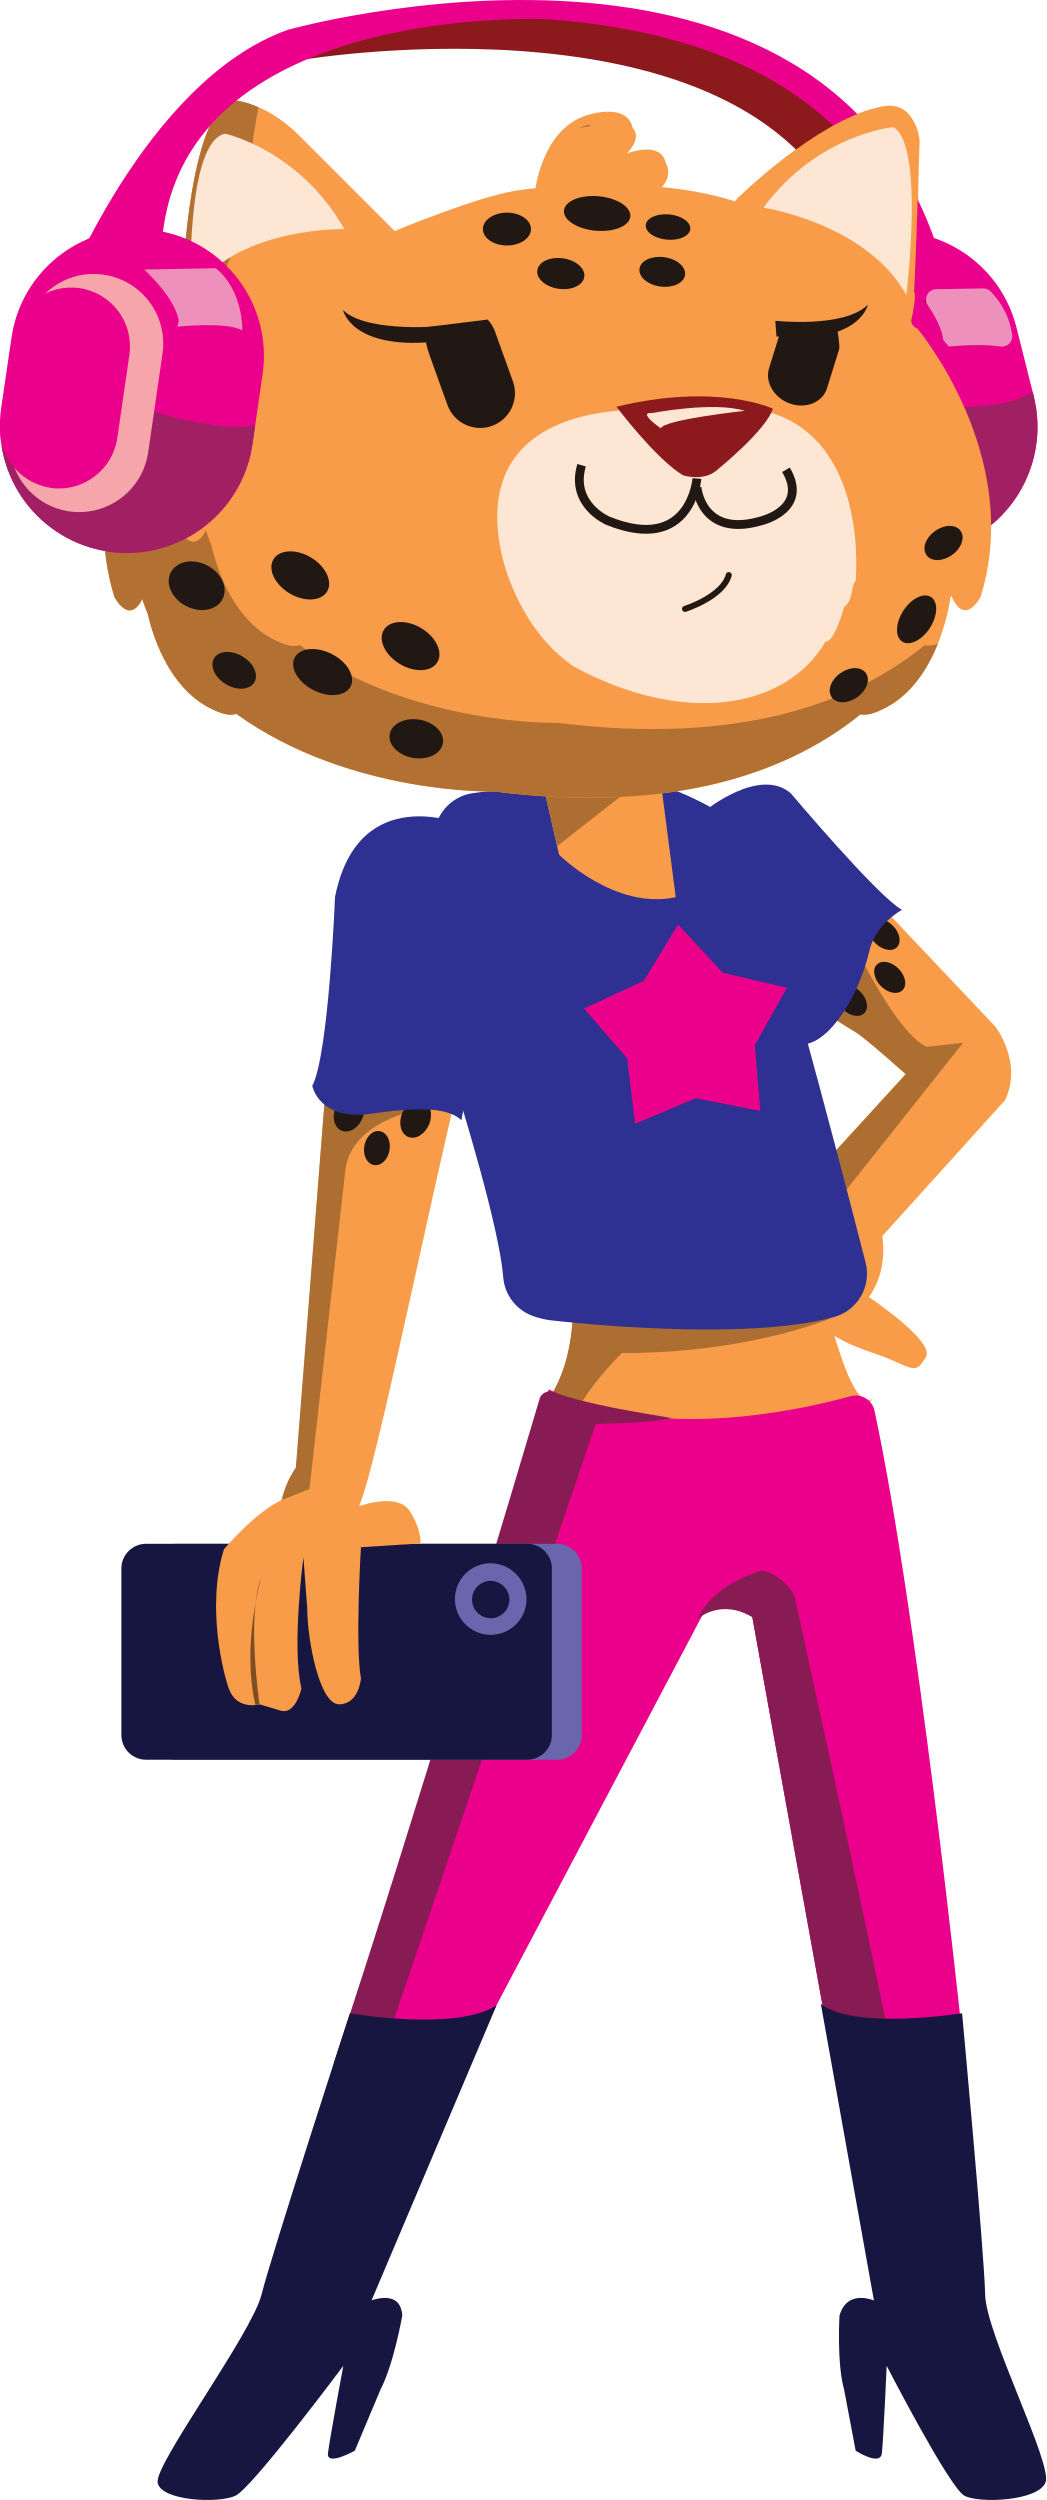
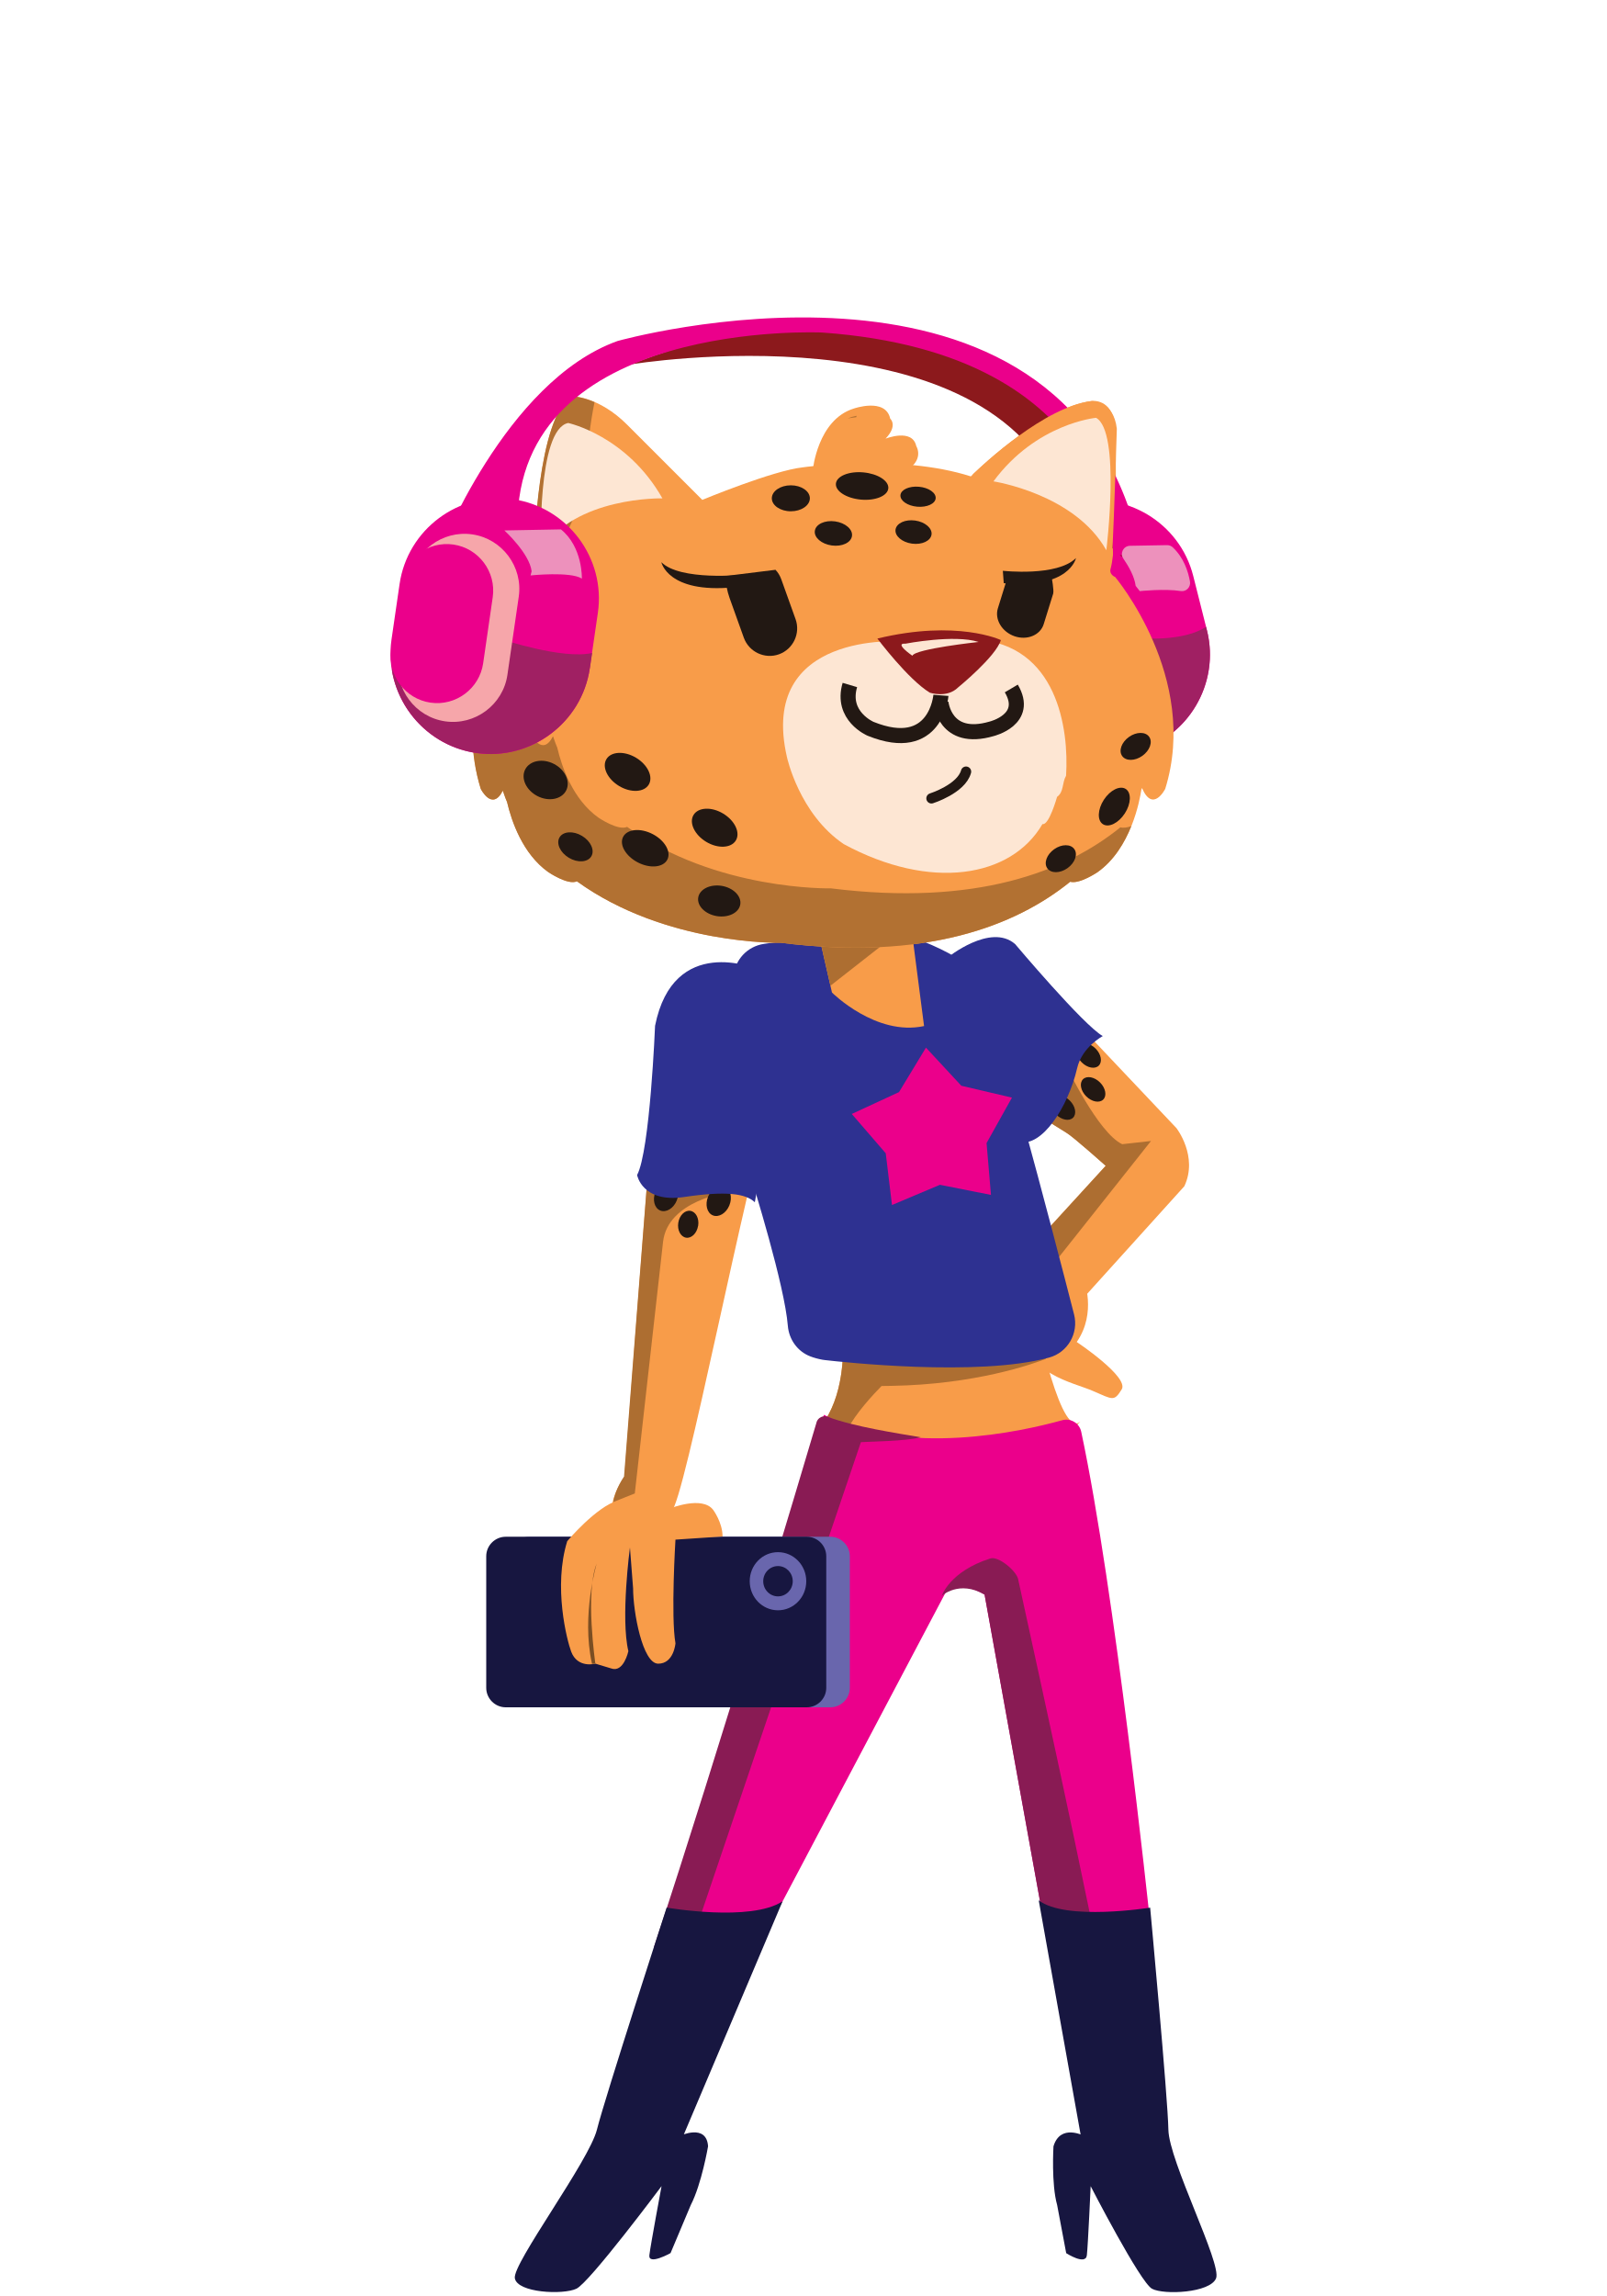
- <svg xmlns="http://www.w3.org/2000/svg" viewBox="0 0 272.62 651.55">
+ <svg xmlns="http://www.w3.org/2000/svg" id="Capa_1" data-name="Capa 1" viewBox="0 0 245 350">
  <defs>
-     <style>.cls-1{fill:#f89c49;}.cls-2{fill:#ad6e31;}.cls-3{fill:#221813;}.cls-4{fill:#eb008b;}.cls-5{fill:#891b54;}.cls-6{fill:#171640;}.cls-7{fill:#6966ad;}.cls-8{fill:#7b4e23;}.cls-9{fill:#2e3191;}.cls-10{fill:#a02063;}.cls-11{fill:#b27132;}.cls-12{fill:#fde6d3;}.cls-13{fill:#8c191c;}.cls-14{fill:#f6a6aa;}.cls-15{fill:#ed91bc;}.cls-16,.cls-17{fill:none;stroke:#221813;stroke-miterlimit:10;}.cls-16{stroke-width:2.3px;}.cls-17{stroke-linecap:round;stroke-width:1.57px;}</style>
+     <style>
+       .cls-1 {
+         fill: #ad6e31;
+       }
+ 
+       .cls-1, .cls-2, .cls-3, .cls-4, .cls-5, .cls-6, .cls-7, .cls-8, .cls-9, .cls-10, .cls-11, .cls-12, .cls-13, .cls-14, .cls-15 {
+         stroke-width: 0px;
+       }
+ 
+       .cls-2 {
+         fill: #891b54;
+       }
+ 
+       .cls-3 {
+         fill: #7b4e23;
+       }
+ 
+       .cls-4 {
+         fill: #eb008b;
+       }
+ 
+       .cls-5 {
+         fill: #fde6d3;
+       }
+ 
+       .cls-16 {
+         stroke-linecap: round;
+         stroke-width: 1.57px;
+       }
+ 
+       .cls-16, .cls-17 {
+         fill: none;
+         stroke: #221813;
+         stroke-miterlimit: 10;
+       }
+ 
+       .cls-6 {
+         fill: #8c191c;
+       }
+ 
+       .cls-17 {
+         stroke-width: 2.3px;
+       }
+ 
+       .cls-7 {
+         fill: #a02063;
+       }
+ 
+       .cls-8 {
+         fill: #171640;
+       }
+ 
+       .cls-9 {
+         fill: #2e3191;
+       }
+ 
+       .cls-10 {
+         fill: #f89c49;
+       }
+ 
+       .cls-11 {
+         fill: #ed91bc;
+       }
+ 
+       .cls-12 {
+         fill: #b27132;
+       }
+ 
+       .cls-13 {
+         fill: #6966ad;
+       }
+ 
+       .cls-14 {
+         fill: #f6a6aa;
+       }
+ 
+       .cls-15 {
+         fill: #221813;
+       }
+     </style>
  </defs>
-   <g id="Capa_2" data-name="Capa 2">
-     <g id="Capa_1-2" data-name="Capa 1">
-       <path class="cls-1" d="M139.37,50.36s1.54-16.51,13.43-20.26c0,0,10.57-3.74,12.11,3.3,0,0,2.64,2.2-1.54,6.61,0,0,8.81-3.52,10.13,2.42,0,0,3.08,4.84-4.18,8.59s-21.36,8.37-29.94-.66" />
-       <path class="cls-1" d="M228.78,317.45s4.41,10.89-2.3,20.61c0,0,17.35,11.59,14.83,15.64s-2.84,3.4-9.51.5-22.2-5.6-22.31-19.37" />
-       <path class="cls-1" d="M189.41,213.35s7.77-15.11,17.62-1.16l52.34,55.32s7.26,9.3,2.59,19.18l-48.19,53.37-9.85-25L236,279.94s-10.88-9.72-13-10.88-29-18.52-29-18.52" />
-       <path class="cls-2" d="M214.55,317.68,251,271.76l-9.5,1.06c-7.92-3.7-18.48-25.87-18.48-25.87l-25.87-3.17-1.06,7.39-.13.58c6.14,4,25.4,16.33,27.14,17.31,2.07,1.16,13,10.88,13,10.88l-27.62,30.19Z" />
-       <path class="cls-3" d="M232.69,241.24c1.85,1.85,2.32,4.37,1.06,5.63s-3.78.79-5.63-1.06-2.32-4.37-1.06-5.63,3.78-.79,5.63,1.06" />
-       <path class="cls-3" d="M224.2,258.43c1.85,1.85,2.32,4.37,1.06,5.63s-3.78.79-5.63-1.06-2.32-4.37-1.06-5.63,3.78-.79,5.63,1.06" />
-       <path class="cls-3" d="M234.16,252.44c1.85,1.85,2.32,4.37,1.06,5.63s-3.78.79-5.63-1.06-2.32-4.37-1.06-5.63,3.78-.79,5.63,1.06" />
-       <path class="cls-1" d="M129.13,210l-16.58,14.55s56.38,105.57,29.71,141.12c0,0,37.3,7.65,61.49,5,0,0,17.71.93,23.93-6.34-11.85,11-29.83-122.26-37.06-139.12-7-16.46-36.62-27.77-61.49-15.21" />
-       <path class="cls-2" d="M216.3,343.64l-.36-1.34-35.51-23.19L170,322.25H157.42l-8.76,4.53c1.85,15.63.54,29.61-6.4,38.86,0,0,3.26.67,8.46,1.54,2.59-5.4,8.82-12,11.35-14.56l3.19,0c27.69-.45,46.55-7.17,51-8.93" />
-       <path class="cls-4" d="M143,362.11S88,535.53,87.71,537.61,128.13,525,128.13,525l55.8-105.7s3.7-2.73,12.13,2.11l31.8,175.84,22.59-69.78s-11.38-107.62-22.53-159.79a5,5,0,0,0-6.29-3.79C208.1,367.64,170.4,376,143,362.11" />
-       <path class="cls-5" d="M140.62,364.6C135.39,382.26,108.49,472.77,87,537.72a95.84,95.84,0,0,0,12-.55l56.22-166c3.54-.21,14.59-.31,19.79-1.61-7.35-1.25-22.11-3.48-30.71-6.75a2.82,2.82,0,0,0-3.72,1.83" />
-       <path class="cls-5" d="M196.06,421.41l25.76,142.47c6.79,1.1,14.38,2.27,15.85,2.27,2.48,0-24.72-123.15-30.53-149.82-.6-2.75-6.5-7.68-9.19-6.82-13.46,4.28-16,12.34-16,12.34s5.69-5.28,14.12-.44" />
-       <path class="cls-6" d="M91.17,524.7s27.77,4.84,38.24-2.07L95.17,603.46l.4-3.45s8.77-4.15,9.27,3.45c0,0-2.13,12.44-5.69,19.35L92.47,638.7s-7.39,4.15-7,.69,4-22.8,4-22.8-23.72,31.78-28.1,33.85S41.9,651.83,41.08,647s24.52-38.69,27.1-49.06,23-73.24,23-73.24" />
-       <path class="cls-6" d="M250.71,524.7s-27.91,4.49-36.78-2.42l14.53,81.18.4-3.45s-7.81-4.15-10.07,3.45c0,0-.75,12.44,1.21,19.35l3,15.89s6.43,4.15,6.83.69,1.26-22.8,1.26-22.8,16.36,31.78,20.26,33.85,19.19,1.38,21.13-3.45-15.56-38.69-15.74-49.06-6-73.24-6-73.24" />
-       <path class="cls-7" d="M145.18,458.62H45.83a6.45,6.45,0,0,1-6.43-6.43V408.77a6.45,6.45,0,0,1,6.43-6.43h99.35a6.45,6.45,0,0,1,6.43,6.43v43.42a6.45,6.45,0,0,1-6.43,6.43" />
-       <path class="cls-6" d="M137.4,458.62H38.06a6.45,6.45,0,0,1-6.43-6.43V408.77a6.45,6.45,0,0,1,6.43-6.43H137.4a6.45,6.45,0,0,1,6.43,6.43v43.42a6.45,6.45,0,0,1-6.43,6.43" />
-       <path class="cls-1" d="M91.88,390.84l.63,2.07s10.36-4.15,14,.52c0,0,3.11,4.15,3.11,8.81l-15.55,1s-1.55,25.39,0,34.2c0,0-.52,6.74-5.7,6.74s-8.29-17.1-8.29-24.87l-1-13.47s-3.11,23.32-.52,34.2c0,0-1.55,7.25-5.7,5.7l-5.18-1.55s-5.9,1.66-8-4c-1.39-3.7-6-21.42-1.31-36.44,0,0,9.58-11.4,16.83-13.47,0,0,2.61-.29,2.75-.29Z" />
-       <path class="cls-7" d="M137.22,417a9.33,9.33,0,1,1-9.33-9.59,9.46,9.46,0,0,1,9.33,9.59" />
-       <path class="cls-6" d="M132.76,417a4.87,4.87,0,1,1-4.87-5,4.94,4.94,0,0,1,4.87,5" />
-       <path class="cls-8" d="M67.64,444.21s-3.44-23.51.43-33c0,0-5.1,17.07-1.58,32.9,0,0-.33.38,1.15.1" />
-       <path class="cls-1" d="M118.91,220.79s-24.43-21.16-30.32,14.66L77.23,382.53S67,397.12,78.76,397.69c-5,.5-3.59,4.56,14-3.88,4.1-2,24.86-111.14,33.27-135.37.73-2.1-2.69-3.62-2.1-11.34.23-3.07-3.6-6.54-5.26-10.41a49.09,49.09,0,0,1-4.18-16.13" />
-       <path class="cls-2" d="M77.1,382.49a22,22,0,0,0-3.55,8.41l7.1-2.83L90,305c1.58-13.72,21.64-16.36,21.64-16.36l-24.82-30Z" />
-       <path class="cls-3" d="M94.49,291.38c-1.07,2.62-3.51,4.1-5.45,3.3s-2.64-3.56-1.57-6.18,3.51-4.1,5.45-3.3,2.64,3.56,1.57,6.18" />
-       <path class="cls-3" d="M111.84,293c-1.07,2.62-3.51,4.1-5.45,3.3s-2.64-3.56-1.57-6.18,3.51-4.1,5.45-3.3,2.64,3.56,1.57,6.18" />
-       <path class="cls-3" d="M101.52,299.73c-.38,2.44-2.16,4.19-4,3.91s-3-2.49-2.58-4.94,2.16-4.19,4-3.91,3,2.5,2.58,4.94" />
-       <path class="cls-9" d="M120.71,214.95S93.4,203.29,87.32,233.74c0,0-1.66,41.25-5.93,49.24,0,0,1.67,9.3,15.55,7.25s20.28-1.15,23.32,1.73l6.21-34.79" />
-       <path class="cls-9" d="M183.83,211.23s14.17-11.52,22.29-4.46c0,0,22.59,26.83,28.95,30.36,0,0-6.84,3.58-8.47,10.59-3.07,13.22-11.85,26.07-18.91,24.31" />
-       <path class="cls-9" d="M117.8,280c2.18,6.92,12.28,39.53,13.34,52.74a11.73,11.73,0,0,0,7.44,10.12,23.58,23.58,0,0,0,3.92,1.08c.3.06.61.1.91.14,5.06.59,50.51,5.6,73.93-.82A11.73,11.73,0,0,0,225.58,329c-7-27.33-27.63-106.54-32.2-112.42-5.53-7.12-29-16.17-35.93-14.88-6.1,1.14-28.93,4.31-34.16,5a11.75,11.75,0,0,0-10.11,12.46l4.1,58.1a11.67,11.67,0,0,0,.51,2.7" />
-       <path class="cls-1" d="M140.18,198.59l5.53,24.18s14.51,14.51,30.4,11.05l-4.84-37.31Z" />
-       <polygon class="cls-2" points="171.27 196.51 140.18 198.59 145.2 220.52 171.69 199.77 171.27 196.51" />
-       <polygon class="cls-4" points="198.16 289.53 181.32 286.21 165.5 292.86 163.45 275.82 152.24 262.83 167.81 255.62 176.71 240.94 188.38 253.52 205.08 257.44 196.72 272.43 198.16 289.53" />
-       <path class="cls-4" d="M245.42,143.38h0a33.16,33.16,0,0,1-40.14-24l-4.51-17.94A33.06,33.06,0,0,1,264.9,85.3l4.51,17.94a33.16,33.16,0,0,1-24,40.14" />
-       <path class="cls-10" d="M269.42,103.24l-.29-1.15c-7.49,5-21.51,3.78-21.51,3.78l-11.05,18.65,17.62,15.2.2-.08a33.19,33.19,0,0,0,15-36.4" />
-       <path class="cls-1" d="M239,85.62s-1.92-.82-1.43-2.59a21.16,21.16,0,0,0,.45-2.08c2-11.86,1.11-45.07,1.11-45.07-1-9.33-7.77-8.29-7.77-8.29-17.1,2.07-39.9,24.87-39.9,24.87-23.7-7.6-55.41-3-55.41-3-9.85,1-33.2,10.75-33.2,10.75L78,35.36C68.67,26,59.86,26,59.86,26c-11.4,6.74-12.44,51.3-12.44,51.3a119.67,119.67,0,0,0-8.87,20c-7.29,12.86-16,34.81-8.74,58.25,0,0,3.77,7.53,7.26.59.64,1.94,1.17,3.22,1.41,3.76,1.47,6.28,5.13,17.1,13.61,23.11,0,0,6.47,4.41,9.44,3,29.33,21.19,67.25,20.28,67.25,20.28,47.86,6,77.42-5.51,95.51-20.13,3.11.86,9-3.18,9-3.18,11-7.77,13.88-23.61,14.41-27.23l.22-.49c3.6,8.36,7.66.25,7.66.25,11.4-36.79-16.58-70-16.58-70" />
-       <path class="cls-11" d="M153.81,32.47a14,14,0,0,0-3,.89c1-.18,2-.33,2.81-.42,0,0,.05-.17.16-.47" />
-       <path class="cls-11" d="M240.87,168.26c-18.09,14.62-47.65,26.12-95.51,20.13,0,0-37.92.91-67.25-20.28-3,1.37-9.44-3-9.44-3-8.48-6-12.14-16.83-13.61-23.11-.24-.54-.76-1.82-1.4-3.76-3.5,6.94-7.26-.59-7.26-.59-7.26-23.44,1.46-45.39,8.74-58.25a119.67,119.67,0,0,1,8.87-20s.4-16.86,3.35-31.41A21.2,21.2,0,0,0,59.86,26c-11.4,6.74-12.44,51.3-12.44,51.3a119.67,119.67,0,0,0-8.87,20c-7.29,12.86-16,34.81-8.74,58.25,0,0,3.77,7.53,7.26.59.64,1.94,1.17,3.22,1.4,3.76C39.95,166.21,43.61,177,52.09,183c0,0,6.47,4.41,9.44,3,29.33,21.19,67.25,20.28,67.25,20.28,47.86,6,77.42-5.51,95.51-20.13,3.11.86,9-3.19,9-3.19,5.49-3.89,9-9.79,11.12-15.18a6.47,6.47,0,0,1-3.58.4" />
-       <path class="cls-3" d="M91.37,178.91c-1.34,2.59-5.68,3-9.71.93s-6.21-5.86-4.87-8.45,5.68-3,9.71-.93,6.21,5.86,4.88,8.45" />
-       <path class="cls-3" d="M58,156.14c-1.51,2.93-5.76,3.74-9.49,1.81s-5.54-5.86-4-8.78,5.76-3.74,9.49-1.81,5.54,5.86,4,8.78" />
-       <path class="cls-3" d="M242.64,155.6c1.91,1.24,1.78,4.84-.29,8.05s-5.31,4.81-7.22,3.57-1.78-4.84.29-8.05,5.31-4.81,7.22-3.57" />
-       <path class="cls-3" d="M225.67,175.44c1.22,1.72.21,4.53-2.25,6.27s-5.44,1.77-6.66,0-.21-4.53,2.25-6.27,5.44-1.77,6.66,0" />
-       <path class="cls-3" d="M250.36,138.38c1.22,1.72.21,4.53-2.25,6.27s-5.44,1.77-6.66,0-.21-4.53,2.25-6.27,5.44-1.77,6.66,0" />
-       <path class="cls-3" d="M115.43,193.71c-.46,2.75-3.94,4.46-7.77,3.82s-6.56-3.4-6.1-6.15,3.94-4.46,7.77-3.82,6.56,3.4,6.1,6.15" />
-       <path class="cls-3" d="M85.25,154.15c-1.54,2.58-5.93,2.8-9.79.49s-5.74-6.28-4.2-8.86,5.93-2.8,9.79-.48,5.74,6.28,4.2,8.85" />
-       <path class="cls-3" d="M164.28,56.41c-.22,2.48-4.27,4.15-9.05,3.72s-8.47-2.78-8.25-5.26,4.27-4.15,9.05-3.72,8.47,2.78,8.25,5.26" />
-       <path class="cls-3" d="M179.9,59.69c-.16,1.82-2.89,3.06-6.1,2.77s-5.67-2-5.51-3.81,2.89-3.06,6.1-2.77,5.67,2,5.51,3.81" />
-       <path class="cls-3" d="M138.39,59.7c0,2.37-2.81,4.28-6.27,4.28s-6.27-1.92-6.27-4.28,2.81-4.28,6.27-4.28,6.27,1.92,6.27,4.28" />
-       <path class="cls-3" d="M152.28,72.15c-.31,2.2-3.3,3.59-6.68,3.12s-5.88-2.64-5.57-4.83,3.3-3.59,6.68-3.12,5.88,2.64,5.57,4.83" />
-       <path class="cls-3" d="M178.54,71.67c-.29,2.11-3.19,3.44-6.47,3s-5.7-2.53-5.41-4.64,3.19-3.44,6.47-3,5.7,2.53,5.41,4.64" />
-       <path class="cls-3" d="M114,172.57c-1.54,2.58-5.93,2.8-9.79.49s-5.74-6.28-4.2-8.86,5.93-2.8,9.79-.48,5.74,6.28,4.2,8.85" />
-       <path class="cls-3" d="M66.28,177.84c-1.2,2-4.51,2.21-7.41.48s-4.27-4.76-3.08-6.76,4.51-2.21,7.41-.48,4.27,4.76,3.08,6.76" />
-       <path class="cls-12" d="M58.65,34.84S78,39,89.75,59.71c0,0-29-.69-40.07,17.27,0,0-1.38-40.07,9-42.15" />
-       <path class="cls-13" d="M79.38,15.5S198.22-4.2,221.71,61.1l19.69,18s-6.56-29-13.13-38.34S167.13-19.4,79.38,15.5" />
-       <path class="cls-4" d="M28.31,143.76h0a33.16,33.16,0,0,1-28-37.47L3,88a33.06,33.06,0,0,1,65.44,9.51l-2.66,18.3a33.16,33.16,0,0,1-37.47,28" />
-       <path class="cls-10" d="M65.79,115.79l.73-5c-9.63,2.24-30-4.54-30-4.54L.23,109.76l.39,7.51v0a33.05,33.05,0,0,0,65.17-1.52" />
-       <path class="cls-4" d="M15.85,78.07S37.81,21,75,7.78c0,0,141.38-39.77,170.45,60.58l1.48,8.79L238.51,79S240,11.94,142.45,5C142.45,5,41.38.3,42,68.82l-2,19S32.6,96.1,24.22,94.72c0,0-10.84.93-8.38-16.65" />
-       <path class="cls-14" d="M18.05,133.28h0A18.19,18.19,0,0,1,2.72,112.73l3.75-25.8a18.13,18.13,0,1,1,35.89,5.21l-3.75,25.8a18.19,18.19,0,0,1-20.55,15.34" />
-       <path class="cls-4" d="M13.2,127.13h0a15.38,15.38,0,0,1-13-17.37L3.4,87.94a15.33,15.33,0,0,1,30.34,4.41l-3.17,21.81a15.38,15.38,0,0,1-17.37,13" />
-       <path class="cls-1" d="M235.12,75.46c.39.35,2.65,2,3.06,2.25.71-14.51,1.49-41,1.49-41-1-9.33-8.29-9.15-8.29-9.15-15.45,1.87-35.55,20.66-39.29,24.27,6.26,1.74,34.94,16.44,43,23.6" />
-       <path class="cls-12" d="M232.82,33.12s-19.7,1.8-33.85,21c0,0,26.8,4.07,37.25,22.73,0,0,4.84-39.21-3.4-43.7" />
-       <path class="cls-15" d="M46.22,85.14s13.13-1.38,16.93,1c0,0,.35-10.36-6.91-16.24l-18.65.34s8.29,7.6,9,13.47" />
-       <path class="cls-15" d="M247.27,90.32s8.2-.86,13.52,0a2.7,2.7,0,0,0,3-3.17,20.1,20.1,0,0,0-5.74-11.32,2.62,2.62,0,0,0-1.83-.66L244,75.37a2.7,2.7,0,0,0-2.17,4.24c1.77,2.58,3.68,6,4,9" />
-       <path class="cls-12" d="M193,106.2c-34.27-2.14-24.28.71-24.28.71s-47.48-3.57-37.84,38.2c0,0,4,18.72,18.73,28.65,28.61,15.5,55.29,11.11,65.58-6.61,2.14.59,4.84-9,4.84-9,2.3-1.63,1.59-4.69,3-6.95,1-15.43-2.85-43.33-30-45" />
-       <path class="cls-16" d="M181.63,124.71s-1.52,19.79-23.21,11c0,0-9.89-4.19-6.85-14.46" />
-       <path class="cls-16" d="M181.63,127s1.14,13.32,16.74,8.75c0,0,12.56-3,6.47-13.32" />
-       <path class="cls-17" d="M178.53,158.69s9.85-3.11,11.4-8.81" />
-       <path class="cls-13" d="M160.66,106s10.15,13.51,17.32,17.86c0,0,5.65,1.9,9.31-1.71,0,0,12.51-10.19,14.13-15.64,0,0-14.36-6.87-40.76-.51" />
-       <path class="cls-12" d="M169.95,107.65s16.18-3.12,24.12-.57c0,0-21,2.27-21.85,4.54,0,0-6.24-4.26-2.27-4" />
-       <path class="cls-3" d="M116.35,84.93S95.62,87,89.4,80.79c0,0,2.07,10.36,23.84,8.29Z" />
-       <path class="cls-3" d="M202.06,83.6s17.93,2,24.14-4.2c0,0-2.07,10.36-23.84,8.29Z" />
-       <path class="cls-3" d="M129,86.4a9,9,0,0,0-1.91-3.12l-16.25,2c-.5,1.76.43,5.39,1.09,7.23l4.73,13.17a9.07,9.07,0,0,0,17.07-6.13Z" />
-       <path class="cls-3" d="M218.69,91.06c.29-.92-.46-5.06-.61-6l-13.35.24c-1.22.77-.71-.88-1.16.54L200.42,96c-1.12,3.63,1.36,7.77,5.51,9.2s8.48-.36,9.6-4Z" />
-     </g>
+   <path class="cls-10" d="m123.92,71.65s.71-7.63,6.21-9.36c0,0,4.88-1.73,5.59,1.53,0,0,1.22,1.02-.71,3.05,0,0,4.07-1.63,4.68,1.12,0,0,1.42,2.24-1.93,3.97-3.36,1.73-9.87,3.86-13.83-.31" />
+   <path class="cls-10" d="m165.22,195.05s2.04,5.03-1.06,9.52c0,0,8.02,5.35,6.85,7.23-1.17,1.87-1.31,1.57-4.4.23-3.08-1.34-10.26-2.59-10.31-8.95" />
+   <path class="cls-10" d="m147.04,146.95s3.59-6.98,8.14-.54l24.18,25.56s3.35,4.3,1.2,8.86l-22.27,24.65-4.55-11.55,14.84-16.22s-5.03-4.49-5.98-5.03c-.96-.54-13.41-8.56-13.41-8.56" />
+   <path class="cls-1" d="m158.65,195.15l16.83-21.22-4.39.49c-3.66-1.71-8.54-11.95-8.54-11.95l-11.95-1.46-.49,3.41s-.02.1-.06.27c2.84,1.83,11.74,7.55,12.54,8,.96.54,5.98,5.03,5.98,5.03l-12.76,13.95,2.83,3.49Z" />
+   <path class="cls-15" d="m167.03,159.84c.85.85,1.07,2.02.49,2.6s-1.75.36-2.6-.49c-.85-.85-1.07-2.02-.49-2.6s1.75-.36,2.6.49" />
+   <path class="cls-15" d="m163.11,167.78c.85.85,1.07,2.02.49,2.6s-1.75.36-2.6-.49c-.85-.85-1.07-2.02-.49-2.6s1.75-.36,2.6.49" />
+   <path class="cls-15" d="m167.71,165.01c.85.85,1.07,2.02.49,2.6s-1.75.36-2.6-.49c-.85-.85-1.07-2.02-.49-2.6s1.75-.36,2.6.49" />
+   <path class="cls-10" d="m119.19,145.39l-7.66,6.72s26.04,48.77,13.72,65.2c0,0,17.23,3.53,28.41,2.31,0,0,8.18.43,11.06-2.93-5.47,5.07-13.78-56.48-17.12-64.27-3.26-7.6-16.92-12.83-28.41-7.03" />
+   <path class="cls-1" d="m159.46,207.15c-.06-.2-.11-.41-.17-.62l-16.4-10.72-4.83,1.45h-5.8s-4.05,2.09-4.05,2.09c.85,7.22.25,13.68-2.96,17.95,0,0,1.51.31,3.91.71,1.2-2.49,4.07-5.54,5.24-6.73.46,0,.95-.01,1.48-.02,12.79-.21,21.51-3.31,23.58-4.12" />
+   <path class="cls-4" d="m125.61,215.68s-25.45,80.12-25.56,81.08c-.11.96,18.68-5.82,18.68-5.82l25.78-48.83s1.71-1.26,5.6.97l14.69,81.24,10.44-32.24s-5.25-49.72-10.4-73.83c-.28-1.31-1.61-2.11-2.9-1.75-6.26,1.74-23.67,5.62-36.32-.82" />
+   <path class="cls-2" d="m124.49,216.82c-2.42,8.16-14.85,49.97-24.78,79.98,2.88.07,5.56-.25,5.56-.25l25.98-76.71c1.64-.1,6.74-.14,9.14-.74-3.4-.58-10.21-1.61-14.19-3.12-.71-.27-1.5.11-1.72.84" />
+   <path class="cls-2" d="m150.1,243.07l11.9,65.82c3.13.51,6.64,1.05,7.32,1.05,1.15,0-11.42-56.9-14.1-69.22-.28-1.27-3-3.55-4.24-3.15-6.22,1.98-7.4,5.7-7.4,5.7,0,0,2.63-2.44,6.52-.2" />
+   <path class="cls-8" d="m101.64,290.79s12.83,2.24,17.67-.96l-15.82,37.35.18-1.6s4.05-1.92,4.28,1.6c0,0-.98,5.75-2.63,8.94l-3.09,7.34s-3.41,1.91-3.23.32c.19-1.6,1.86-10.53,1.86-10.53,0,0-10.96,14.68-12.98,15.64-2.03.96-9.01.64-9.39-1.6-.38-2.23,11.33-17.87,12.52-22.66,1.19-4.79,10.62-33.83,10.62-33.83" />
+   <path class="cls-8" d="m175.35,290.8s-12.89,2.07-16.99-1.12l6.71,37.51.19-1.6s-3.61-1.92-4.65,1.6c0,0-.35,5.75.56,8.94l1.38,7.34s2.97,1.92,3.15.32c.18-1.6.58-10.53.58-10.53,0,0,7.56,14.68,9.36,15.64,1.8.96,8.86.64,9.76-1.6.9-2.23-7.19-17.88-7.27-22.66-.08-4.79-2.78-33.84-2.78-33.84" />
+   <path class="cls-13" d="m126.59,260.26h-45.9c-1.63,0-2.97-1.34-2.97-2.97v-20.06c0-1.63,1.34-2.97,2.97-2.97h45.9c1.63,0,2.97,1.34,2.97,2.97v20.06c0,1.63-1.34,2.97-2.97,2.97" />
+   <path class="cls-8" d="m123,260.26h-45.9c-1.63,0-2.97-1.34-2.97-2.97v-20.06c0-1.63,1.34-2.97,2.97-2.97h45.9c1.63,0,2.97,1.34,2.97,2.97v20.06c0,1.63-1.34,2.97-2.97,2.97" />
+   <path class="cls-10" d="m101.97,228.95l.29.96s4.79-1.92,6.46.24c0,0,1.44,1.92,1.44,4.07l-7.18.48s-.72,11.73,0,15.8c0,0-.24,3.11-2.63,3.11s-3.83-7.9-3.83-11.49l-.48-6.22s-1.44,10.77-.24,15.8c0,0-.72,3.35-2.63,2.63l-2.39-.72s-2.73.76-3.7-1.84c-.64-1.71-2.76-9.89-.6-16.84,0,0,4.42-5.27,7.78-6.22,0,0,1.21-.13,1.27-.13l6.46.37Z" />
+   <path class="cls-13" d="m122.92,241.04c0,2.45-1.93,4.43-4.31,4.43s-4.31-1.98-4.31-4.43,1.93-4.43,4.31-4.43,4.31,1.98,4.31,4.43" />
+   <path class="cls-8" d="m120.86,241.04c0,1.28-1.01,2.31-2.25,2.31s-2.25-1.03-2.25-2.31,1.01-2.31,2.25-2.31,2.25,1.03,2.25,2.31" />
+   <path class="cls-3" d="m90.77,253.6s-1.59-10.86.2-15.25c0,0-2.36,7.88-.73,15.2,0,0-.15.18.53.05" />
+   <path class="cls-10" d="m114.46,150.39s-11.28-9.78-14.01,6.77l-5.25,67.95s-4.72,6.74.7,7.01c-2.3.23-1.66,2.11,6.47-1.79,1.89-.91,11.49-51.35,15.37-62.54.34-.97-1.24-1.67-.97-5.24.11-1.42-1.66-3.02-2.43-4.81-1.83-4.27-1.93-7.45-1.93-7.45" />
+   <path class="cls-1" d="m95.14,225.09s-1.37,1.91-1.64,3.88l3.28-1.31,4.31-38.37c.73-6.34,10-7.56,10-7.56l-11.47-13.86-4.48,57.21Z" />
+   <path class="cls-15" d="m103.18,183c-.49,1.21-1.62,1.89-2.52,1.53-.9-.37-1.22-1.64-.73-2.85.49-1.21,1.62-1.89,2.52-1.53.9.37,1.22,1.64.73,2.85" />
+   <path class="cls-15" d="m111.2,183.74c-.49,1.21-1.62,1.89-2.52,1.53-.9-.37-1.22-1.64-.73-2.85.49-1.21,1.62-1.89,2.52-1.53.9.37,1.22,1.64.73,2.85" />
+   <path class="cls-15" d="m106.43,186.86c-.18,1.13-1,1.94-1.83,1.81s-1.37-1.15-1.19-2.28c.18-1.13,1-1.94,1.84-1.81.84.13,1.37,1.15,1.19,2.28" />
+   <path class="cls-9" d="m115.3,147.69s-12.62-5.39-15.43,8.68c0,0-.77,19.06-2.74,22.75,0,0,.77,4.3,7.18,3.35,6.41-.95,9.37-.53,10.77.8l2.87-16.07" />
+   <path class="cls-9" d="m144.46,145.97s6.55-5.32,10.3-2.06c0,0,10.44,12.39,13.37,14.03,0,0-3.16,1.65-3.91,4.89-1.42,6.11-5.47,12.05-8.74,11.23" />
+   <path class="cls-9" d="m113.95,177.72c1.01,3.2,5.67,18.26,6.16,24.37.17,2.09,1.47,3.93,3.44,4.68.52.2,1.12.37,1.81.5.14.03.28.05.42.06,2.34.27,23.33,2.59,34.16-.38,2.85-.78,4.54-3.72,3.81-6.58-3.24-12.63-12.76-49.22-14.87-51.94-2.55-3.29-13.41-7.47-16.6-6.87-2.82.53-13.36,1.99-15.78,2.32-.33.05-.66.12-.98.23-2.35.79-3.87,3.06-3.69,5.53l1.89,26.84c.03.42.11.84.24,1.25" />
+   <path class="cls-10" d="m124.29,140.13l2.55,11.17s6.7,6.7,14.04,5.11l-2.23-17.24-14.36.96Z" />
+   <polygon class="cls-1" points="138.66 139.17 124.29 140.13 126.61 150.26 138.85 140.67 138.66 139.17" />
+   <polygon class="cls-4" points="151.08 182.15 143.3 180.61 135.99 183.69 135.04 175.81 129.86 169.81 137.06 166.48 141.17 159.7 146.56 165.51 154.28 167.32 150.41 174.25 151.08 182.15" />
+   <g>
+     <path class="cls-4" d="m172.92,114.63h0c-8.15,2.05-16.49-2.94-18.54-11.09l-2.09-8.29c-2.05-8.15,2.94-16.49,11.09-18.54,8.15-2.05,16.49,2.94,18.54,11.09l2.09,8.29c2.05,8.15-2.94,16.49-11.09,18.54" />
+     <path class="cls-7" d="m184,96.08l-.13-.53c-3.46,2.31-9.94,1.74-9.94,1.74l-5.11,8.62,8.14,7.02.09-.04c5.6-3.38,8.62-10.16,6.95-16.82" />
+     <path class="cls-10" d="m169.97,87.94s-.89-.38-.66-1.2c.08-.27.14-.6.21-.96.93-5.48.51-20.82.51-20.82-.48-4.31-3.59-3.83-3.59-3.83-7.9.96-18.43,11.49-18.43,11.49-10.95-3.51-25.6-1.38-25.6-1.38-4.55.48-15.34,4.96-15.34,4.96l-11.49-11.49c-4.31-4.31-8.38-4.31-8.38-4.31-5.27,3.11-5.75,23.7-5.75,23.7-1.78,3.2-3.11,6.29-4.1,9.24-3.37,5.94-7.4,16.08-4.04,26.91,0,0,1.74,3.48,3.36.27.3.9.54,1.49.65,1.74.68,2.9,2.37,7.9,6.29,10.68,0,0,2.99,2.04,4.36,1.4,13.55,9.79,31.07,9.37,31.07,9.37,22.11,2.77,35.77-2.54,44.13-9.3,1.44.4,4.18-1.47,4.18-1.47,5.07-3.59,6.41-10.91,6.66-12.58.03-.08.07-.15.1-.23,1.66,3.86,3.54.12,3.54.12,5.27-17-7.66-32.32-7.66-32.32" />
+     <path class="cls-12" d="m130.6,63.38c-.48.09-.94.23-1.37.41.47-.08.91-.15,1.3-.19,0,0,.02-.08.07-.22" />
+     <path class="cls-12" d="m170.81,126.12c-8.36,6.76-22.01,12.06-44.13,9.3,0,0-17.52.42-31.07-9.37-1.37.63-4.36-1.4-4.36-1.4-3.92-2.78-5.61-7.78-6.29-10.68-.11-.25-.35-.84-.65-1.74-1.62,3.21-3.36-.27-3.36-.27-3.35-10.83.67-20.97,4.04-26.91.99-2.95,2.32-6.04,4.1-9.24,0,0,.18-7.79,1.55-14.51-2.04-.88-3.46-.89-3.46-.89-5.27,3.11-5.75,23.7-5.75,23.7-1.78,3.2-3.11,6.29-4.1,9.24-3.37,5.94-7.4,16.08-4.04,26.91,0,0,1.74,3.48,3.36.27.3.9.54,1.49.65,1.74.68,2.9,2.37,7.9,6.29,10.68,0,0,2.99,2.04,4.36,1.4,13.55,9.79,31.07,9.37,31.07,9.37,22.11,2.76,35.77-2.54,44.13-9.3,1.44.4,4.18-1.47,4.18-1.47,2.54-1.8,4.14-4.52,5.14-7.01-.6.2-1.19.31-1.65.18" />
+     <path class="cls-15" d="m101.74,131.04c-.62,1.2-2.63,1.39-4.49.43-1.86-.96-2.87-2.71-2.25-3.9.62-1.2,2.63-1.39,4.49-.43,1.86.96,2.87,2.71,2.25,3.9" />
+     <path class="cls-15" d="m86.31,120.51c-.7,1.35-2.66,1.73-4.38.84-1.72-.89-2.56-2.71-1.86-4.06.7-1.35,2.66-1.73,4.38-.84,1.72.89,2.56,2.71,1.86,4.06" />
+     <path class="cls-15" d="m171.63,120.27c.88.57.82,2.24-.14,3.72-.96,1.48-2.45,2.22-3.34,1.65s-.82-2.24.14-3.72c.96-1.48,2.45-2.22,3.34-1.65" />
+     <path class="cls-15" d="m163.79,129.44c.56.79.1,2.09-1.04,2.9-1.14.81-2.52.82-3.08.02-.56-.79-.1-2.09,1.04-2.9s2.52-.82,3.08-.02" />
+     <path class="cls-15" d="m175.2,112.32c.56.79.1,2.09-1.04,2.9-1.14.81-2.52.82-3.08.02-.56-.79-.1-2.09,1.04-2.9s2.52-.82,3.08-.02" />
+     <path class="cls-15" d="m112.86,137.88c-.21,1.27-1.82,2.06-3.59,1.77-1.77-.3-3.03-1.57-2.82-2.84.21-1.27,1.82-2.06,3.59-1.77,1.77.3,3.03,1.57,2.82,2.84" />
+     <path class="cls-15" d="m98.91,119.6c-.71,1.19-2.74,1.29-4.52.22-1.78-1.07-2.65-2.9-1.94-4.09.71-1.19,2.74-1.29,4.52-.22,1.78,1.07,2.65,2.9,1.94,4.09" />
+     <path class="cls-15" d="m135.43,74.44c-.1,1.15-1.97,1.92-4.18,1.72-2.21-.2-3.91-1.29-3.81-2.43.1-1.15,1.98-1.92,4.18-1.72,2.21.2,3.91,1.29,3.81,2.43" />
+     <path class="cls-15" d="m142.65,75.96c-.07.84-1.34,1.41-2.82,1.28-1.48-.13-2.62-.92-2.55-1.76.07-.84,1.34-1.41,2.82-1.28,1.48.13,2.62.92,2.55,1.76" />
+     <path class="cls-15" d="m123.47,75.96c0,1.09-1.3,1.98-2.9,1.98s-2.9-.89-2.9-1.98,1.3-1.98,2.9-1.98,2.9.89,2.9,1.98" />
+     <path class="cls-15" d="m129.89,81.71c-.14,1.01-1.52,1.66-3.09,1.44-1.56-.22-2.72-1.22-2.57-2.23.14-1.01,1.52-1.66,3.09-1.44,1.56.22,2.72,1.22,2.57,2.23" />
+     <path class="cls-15" d="m142.02,81.49c-.14.97-1.47,1.59-2.99,1.38-1.51-.21-2.63-1.17-2.5-2.14.14-.97,1.47-1.59,2.99-1.38,1.51.21,2.63,1.17,2.5,2.14" />
+     <path class="cls-15" d="m112.19,128.11c-.71,1.19-2.74,1.29-4.52.22-1.78-1.07-2.65-2.9-1.94-4.09.71-1.19,2.74-1.29,4.52-.22,1.78,1.07,2.65,2.9,1.94,4.09" />
+     <path class="cls-15" d="m90.15,130.54c-.55.92-2.09,1.02-3.42.22-1.34-.8-1.97-2.2-1.42-3.12s2.09-1.02,3.42-.22c1.34.8,1.97,2.2,1.42,3.12" />
+     <path class="cls-5" d="m86.63,64.48s8.94,1.92,14.36,11.49c0,0-13.41-.32-18.51,7.98,0,0-.64-18.51,4.15-19.47" />
+     <path class="cls-6" d="m96.21,55.54s54.9-9.09,65.75,21.07l9.1,8.3s-3.03-13.41-6.06-17.72c-3.03-4.31-28.25-27.77-68.79-11.66" />
+     <path class="cls-4" d="m72.61,114.79h0c-8.31-1.21-14.13-9-12.92-17.31l1.23-8.46c1.21-8.31,9-14.13,17.31-12.92,8.31,1.21,14.13,9,12.92,17.31l-1.23,8.46c-1.21,8.31-9,14.13-17.31,12.92" />
+     <path class="cls-7" d="m89.93,101.87l.34-2.33c-4.45,1.03-13.85-2.1-13.85-2.1l-16.78,1.63.18,3.47v.02c1.21,6.19,6.22,11.27,12.79,12.22,8.31,1.21,16.11-4.61,17.31-12.92" />
+     <path class="cls-4" d="m66.85,84.45s10.15-26.35,27.31-32.47c0,0,65.32-18.37,78.74,27.99l.68,4.06-3.87.85s.68-30.98-44.38-34.19c0,0-46.69-2.18-46.43,29.48l-.91,8.76s-3.41,3.85-7.28,3.2c0,0-5.01.43-3.87-7.69" />
+     <path class="cls-14" d="m67.87,109.96h0c-4.56-.66-7.75-4.94-7.09-9.49l1.73-11.92c.66-4.56,4.94-7.75,9.49-7.09,4.56.66,7.75,4.94,7.09,9.49l-1.73,11.92c-.66,4.56-4.94,7.75-9.49,7.09" />
+     <path class="cls-4" d="m65.63,107.11h0c-3.86-.56-6.55-4.17-5.99-8.03l1.46-10.08c.56-3.86,4.17-6.55,8.03-5.99,3.86.56,6.55,4.17,5.99,8.03l-1.46,10.08c-.56,3.85-4.17,6.55-8.03,5.99" />
+     <path class="cls-10" d="m168.16,83.25c.18.16,1.22.94,1.42,1.04.33-6.71.69-18.93.69-18.93-.48-4.31-3.83-4.23-3.83-4.23-7.14.86-16.43,9.55-18.15,11.21,2.89.8,16.14,7.59,19.88,10.9" />
+     <path class="cls-5" d="m167.1,63.69s-9.1.83-15.64,9.69c0,0,12.38,1.88,17.21,10.5,0,0,2.24-18.11-1.57-20.19" />
+     <path class="cls-11" d="m80.89,87.72s6.06-.64,7.82.48c0,0,.16-4.79-3.19-7.5l-8.62.16s3.83,3.51,4.15,6.22" />
+     <path class="cls-11" d="m173.77,90.11s3.79-.4,6.25-.01c.84.13,1.55-.62,1.4-1.46-.27-1.53-.95-3.65-2.65-5.23-.23-.21-.54-.31-.85-.31l-5.65.1c-1,.02-1.57,1.14-1,1.96.82,1.19,1.7,2.76,1.87,4.15" />
+     <path class="cls-5" d="m148.68,97.45c-15.83-.99-11.22.33-11.22.33,0,0-21.94-1.65-17.48,17.65,0,0,1.86,8.65,8.65,13.24,13.22,7.16,25.54,5.14,30.3-3.05.99.27,2.23-4.15,2.23-4.15,1.06-.75.74-2.16,1.37-3.21.46-7.13-1.32-20.02-13.86-20.8" />
+     <path class="cls-17" d="m143.45,106s-.7,9.14-10.72,5.1c0,0-4.57-1.93-3.16-6.68" />
+     <path class="cls-17" d="m143.45,107.06s.53,6.15,7.74,4.04c0,0,5.8-1.41,2.99-6.15" />
+     <path class="cls-16" d="m142.01,121.7s4.55-1.44,5.27-4.07" />
+     <path class="cls-6" d="m133.76,97.34s4.69,6.24,8,8.25c0,0,2.61.88,4.3-.79,0,0,5.78-4.71,6.53-7.23,0,0-6.64-3.17-18.83-.23" />
+     <path class="cls-5" d="m138.05,98.12s7.47-1.44,11.15-.26c0,0-9.7,1.05-10.1,2.1,0,0-2.88-1.97-1.05-1.84" />
+     <path class="cls-15" d="m113.28,87.62s-9.58.96-12.45-1.92c0,0,.96,4.79,11.01,3.83l1.44-1.91Z" />
+     <path class="cls-15" d="m152.88,87.01s8.28.93,11.16-1.94c0,0-.96,4.79-11.01,3.83l-.14-1.89Z" />
+     <path class="cls-15" d="m119.11,88.3c-.2-.55-.5-1.04-.88-1.44l-7.51.93c-.23.81.2,2.49.5,3.34l2.18,6.08c.78,2.17,3.19,3.31,5.36,2.53,2.17-.78,3.31-3.19,2.53-5.36l-2.18-6.08Z" />
+     <path class="cls-15" d="m160.57,90.45c.13-.43-.21-2.34-.28-2.77l-6.17.11c-.56.36-.33-.41-.53.25l-1.46,4.7c-.52,1.68.63,3.59,2.55,4.25,1.92.66,3.92-.17,4.44-1.84l1.46-4.7Z" />
  </g>
</svg>
